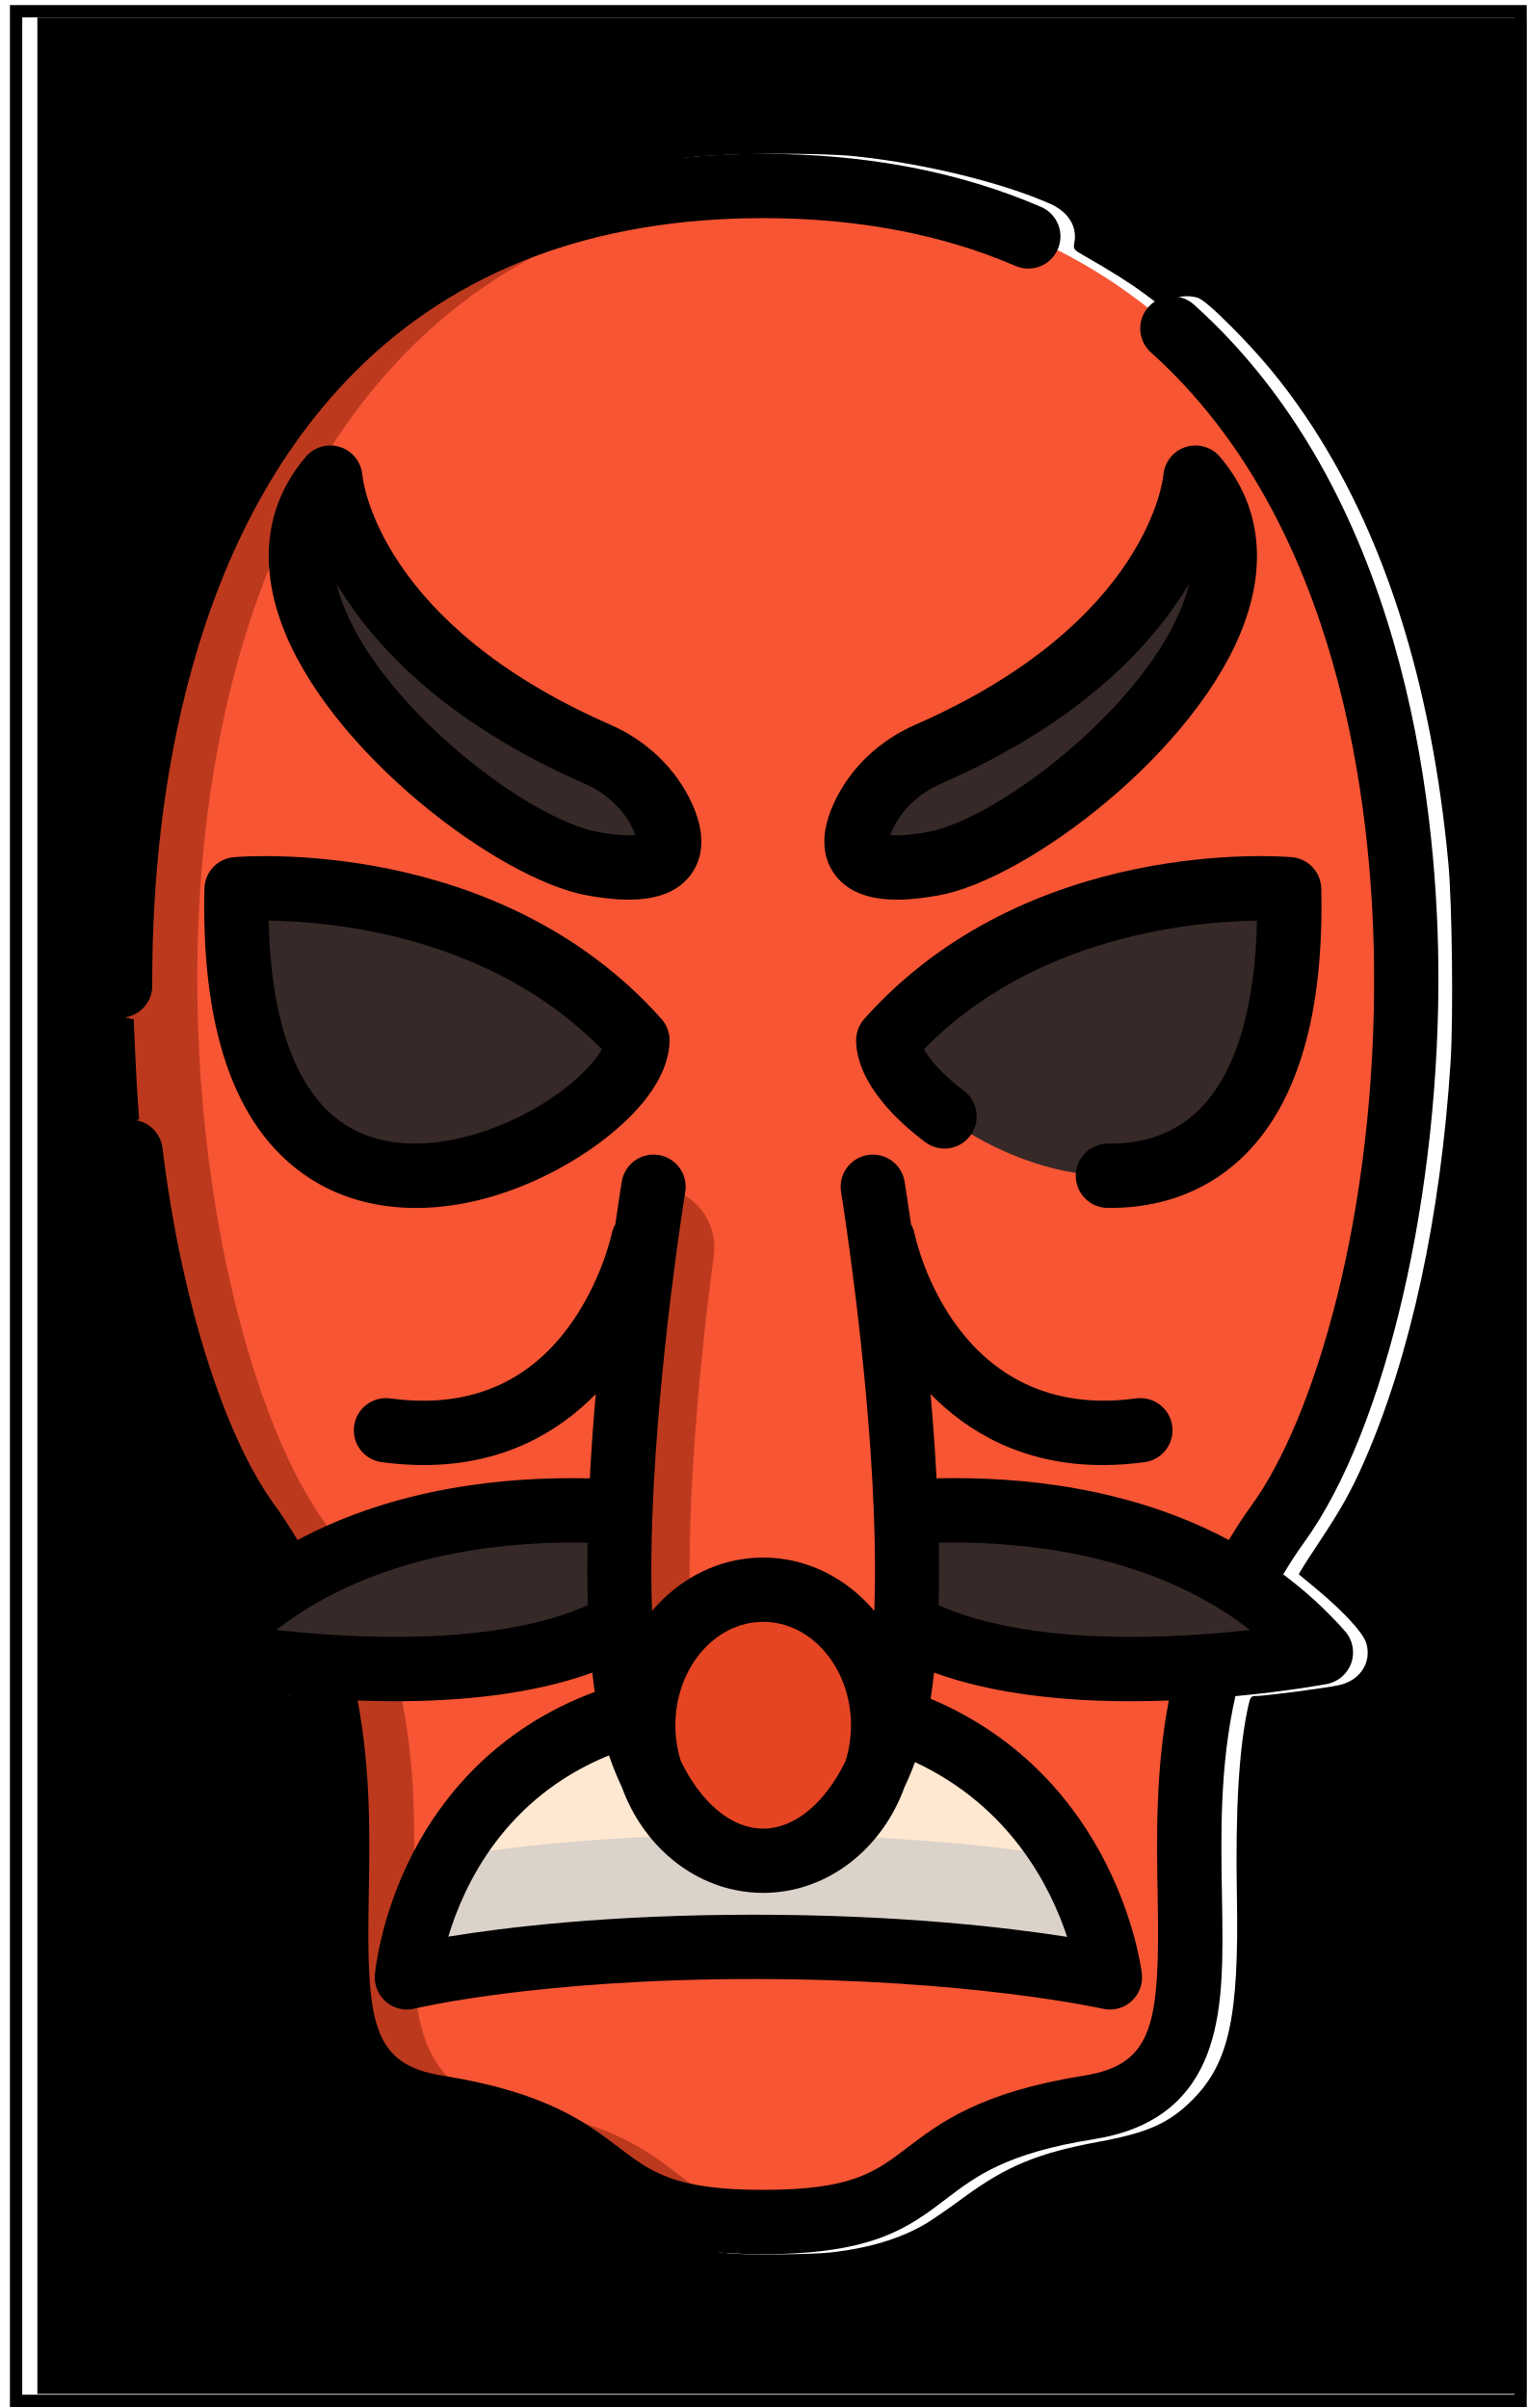
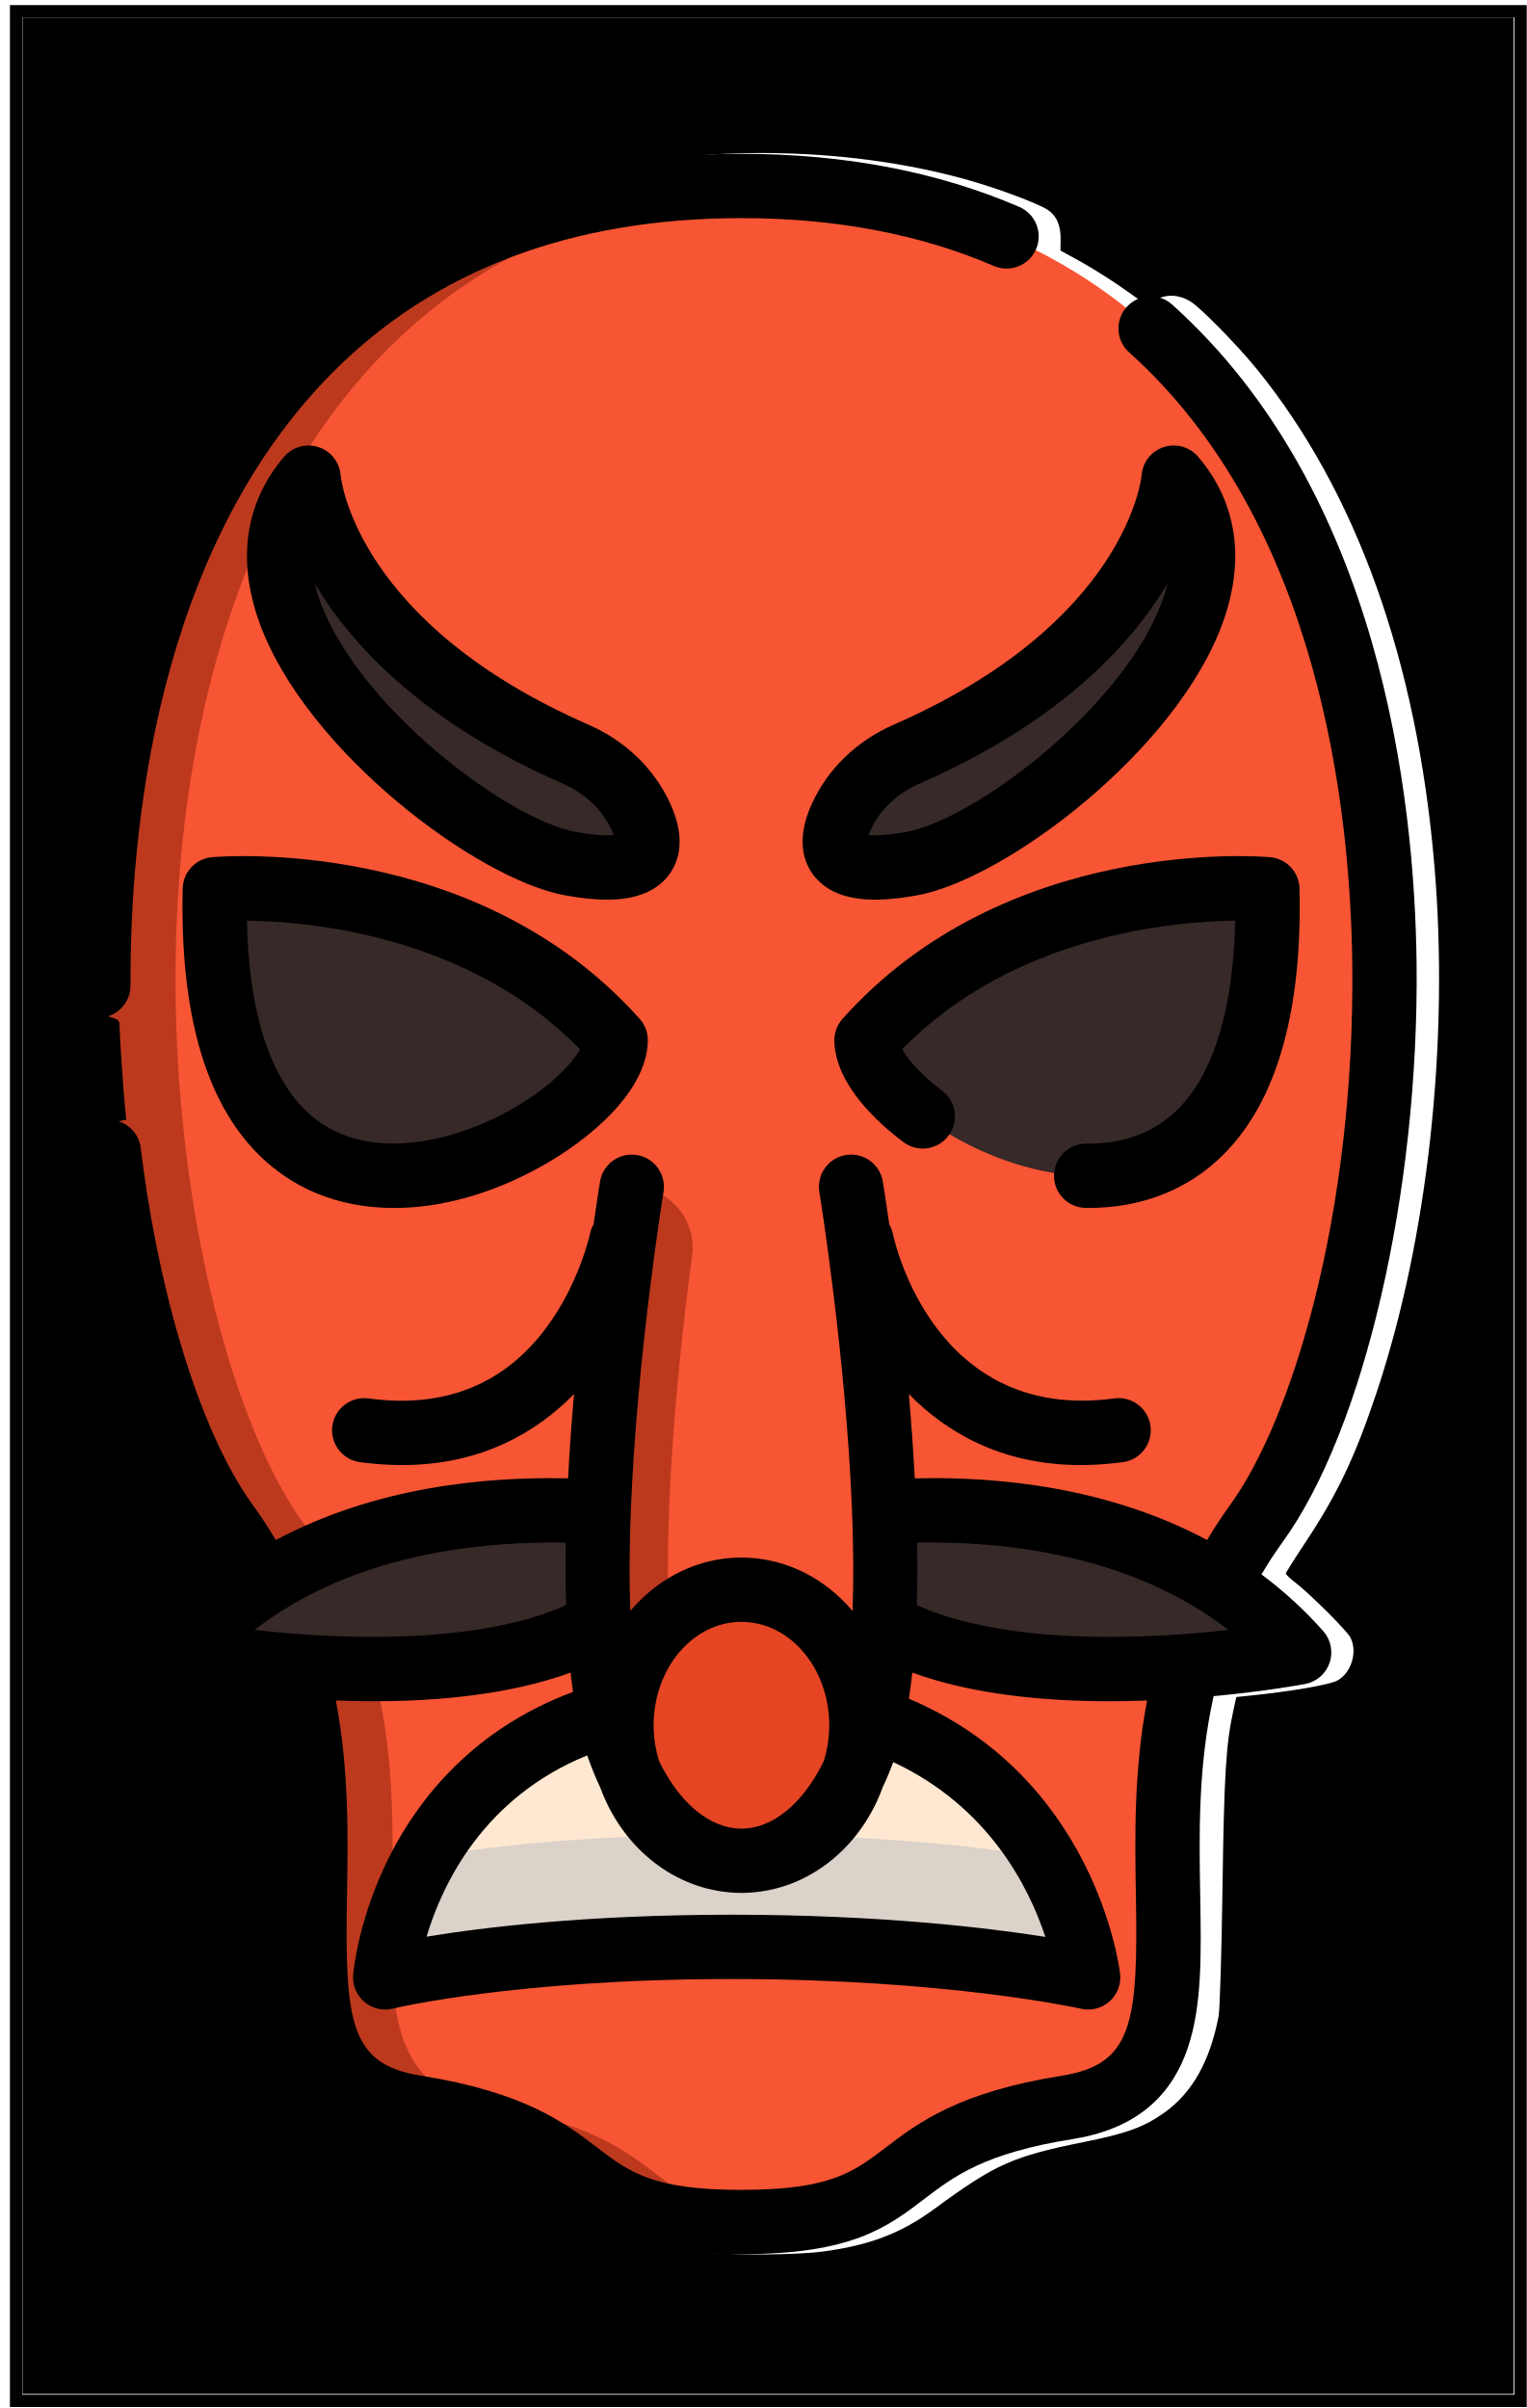
<svg xmlns="http://www.w3.org/2000/svg" version="1.1" id="圖層_1" x="0px" y="0px" width="372px" height="587px" viewBox="0 0 372 587" enable-background="new 0 0 372 587" xml:space="preserve">
  <defs id="defs4231" />
  <path id="PATH77" stroke-miterlimit="100" d="M 370.59,585.26 H 3.92 V 2.74 h 366.67 z" style="display:inline;fill:none;stroke:#000000;stroke-width:3;stroke-miterlimit:100" />
-   <g id="g978" transform="translate(19.9746,151.6331)">
+   <g id="g978" transform="translate(14.6746,151.6331)">
    <path id="path2-3" d="m 291.577,219.669 c -45.986,63.47 3.914,134.47 -46.202,142.428 -48.803,7.754 -32.931,27.93 -79.347,27.93 -46.416,0 -30.544,-20.177 -79.347,-27.93 -50.117,-7.958 -0.216,-78.958 -46.202,-142.428 -45.974,-63.47 -66.75,-325.967 125.548,-325.967 192.298,0 171.522,262.497 125.55,325.967 z" style="fill:#f75534" />
    <path id="path4-6" d="m 105.488,362.098 c -50.117,-7.958 -0.216,-78.958 -46.202,-142.428 -45.209,-62.416 -66.048,-317.297 116.145,-325.748 -3.078,-0.143 -6.21,-0.22 -9.404,-0.22 -192.298,0 -171.522,262.497 -125.55,325.967 45.986,63.47 -3.915,134.47 46.202,142.428 48.803,7.754 32.931,27.93 79.347,27.93 3.467,0 6.58,-0.115 9.404,-0.327 -34.994,-2.618 -24.784,-20.428 -69.942,-27.602 z" style="fill:#bd391e" />
    <g id="g14" transform="translate(-89.97363,-114.1351)">
      <path id="path6-7" d="m 131.683,179.084 c 13.881,-0.315 60.636,1.365 92.349,35.555 0.928,1 1.335,2.415 0.994,3.736 -6.218,24.082 -97.572,69.423 -97.417,-35.113 0.003,-2.264 1.812,-4.127 4.074,-4.178 z" style="fill:#362928" />
      <path id="path8-5" d="m 150.492,78.937 c 0,0 3.126,40.288 65.117,67.41 6.972,3.05 12.783,8.409 15.937,15.348 3.389,7.457 2.691,14.935 -17.151,11.348 -26.539,-4.8 -92.812,-60.235 -63.903,-94.106 z" style="fill:#362928" />
      <path id="path10-3" d="m 380.158,179.084 c -13.881,-0.315 -60.636,1.365 -92.349,35.555 -0.928,1 -1.335,2.415 -0.994,3.736 6.218,24.082 97.572,69.423 97.417,-35.113 -0.003,-2.264 -1.811,-4.127 -4.074,-4.178 z" style="fill:#362928" />
      <path id="path12-5" d="m 361.349,78.937 c 0,0 -3.126,40.288 -65.117,67.41 -6.972,3.05 -12.783,8.409 -15.937,15.348 -3.389,7.457 -2.691,14.935 17.151,11.348 26.539,-4.8 92.813,-60.235 63.903,-94.106 z" style="fill:#362928" />
    </g>
    <path id="path16-6" d="m 248.301,320.661 c 1.334,4.448 -2.431,8.767 -7.012,8.007 -13.272,-2.201 -40.307,-5.716 -77.592,-5.716 -37.02,0 -62.851,3.466 -75.534,5.669 -4.514,0.785 -8.281,-3.381 -7.113,-7.811 4.951,-18.776 22.534,-58.571 82.646,-58.571 59.953,0 78.956,39.585 84.605,58.422 z" style="fill:#ffe8d1" />
    <path id="path18-2" d="m 163.697,295.56 c -36.211,0 -61.698,3.314 -74.664,5.521 -4.153,7.366 -6.587,14.428 -7.993,19.775 -1.161,4.413 2.632,8.545 7.127,7.765 12.683,-2.204 38.513,-5.669 75.531,-5.669 37.283,0 64.318,3.515 77.59,5.716 4.564,0.757 8.353,-3.535 7.026,-7.967 -1.601,-5.346 -4.279,-12.372 -8.667,-19.692 -13.789,-2.207 -40.137,-5.449 -75.95,-5.449 z" style="fill:#dbd2ca" />
    <g id="g24" transform="translate(-89.97363,-114.1351)">
      <path id="path20-9" d="m 276.692,332.537 c 16.182,-2.453 72.605,-7.959 109.519,26.857 2.553,2.407 1.188,6.699 -2.286,7.19 -24.643,3.477 -98.396,10.424 -110.614,-28.733 -0.756,-2.42 0.875,-4.935 3.381,-5.314 z" style="fill:#362928" />
      <path id="path22" d="m 235.311,332.537 c -16.182,-2.453 -72.605,-7.959 -109.519,26.857 -2.553,2.407 -1.188,6.699 2.286,7.19 24.643,3.477 98.396,10.424 110.614,-28.733 0.756,-2.42 -0.875,-4.935 -3.381,-5.314 z" style="fill:#362928" />
    </g>
    <path id="path26-1" d="m 196.841,271.652 c -0.23,0.825 -0.491,1.641 -0.763,2.414 -12.925,37.198 -47.177,37.198 -60.103,0 -12.936,-37.198 3.323,-136.401 3.323,-136.401 h 53.457 c 0,-10e-4 15.59,95.096 4.086,133.987 z" style="fill:#f75534" />
    <path id="path28-2" d="m 153.1,274.065 c -9.628,-27.687 -3.083,-89.72 0.893,-119.636 1.181,-8.884 -5.733,-16.765 -14.694,-16.765 v 0 c 0,0 -16.259,99.203 -3.323,136.401 8.04,23.141 24.335,31.877 38.613,26.226 -8.673,-3.433 -16.605,-12.169 -21.489,-26.226 z" style="fill:#bd391e" />
    <ellipse id="ellipse30" ry="33.039" rx="29.235" cy="268.925" cx="166.026" style="fill:#e64524" />
    <path id="path32" d="m 9.331,96.477 c 4.328,-0.02 7.821,-3.544 7.802,-7.871 -0.165,-37.168 6.025,-106.016 49.331,-149.514 24.807,-24.918 58.305,-37.553 99.563,-37.553 22.894,0 43.589,3.922 61.509,11.656 3.973,1.714 8.585,-0.114 10.301,-4.09 1.715,-3.974 -0.116,-8.585 -4.09,-10.3 -19.893,-8.587 -42.677,-12.94 -67.72,-12.94 -45.579,0 -82.814,14.187 -110.671,42.167 -47.304,47.515 -54.072,121.042 -53.896,160.642 0.02,4.316 3.524,7.802 7.837,7.802 0.01,10e-4 0.022,10e-4 0.034,10e-4 z" />
    <path id="path34-7" d="m 270.986,-77.398 c -3.221,-2.891 -8.176,-2.623 -11.067,0.599 -2.891,3.221 -2.623,8.175 0.599,11.067 46.294,41.541 53.943,111.187 54.382,149.006 0.714,61.422 -14.877,111.378 -29.665,131.798 -2.044,2.821 -3.947,5.736 -5.721,8.708 -23.964,-12.786 -50.503,-15.537 -71.241,-15.034 -0.365,-6.984 -0.868,-13.911 -1.447,-20.551 8.967,9.154 22.421,17.311 41.918,17.311 3.249,0 6.669,-0.227 10.26,-0.713 4.289,-0.582 7.294,-4.529 6.715,-8.818 -0.581,-4.288 -4.525,-7.292 -8.817,-6.715 -43.807,5.939 -53.565,-38.194 -53.965,-40.107 -0.171,-0.835 -0.474,-1.608 -0.876,-2.31 -0.842,-5.915 -1.454,-9.703 -1.577,-10.447 -0.7,-4.271 -4.728,-7.162 -9.001,-6.466 -4.271,0.7 -7.166,4.729 -6.466,9.001 0.101,0.619 6.471,40.026 7.96,77.589 -0.016,0.302 -0.018,0.607 0.002,0.915 0.009,0.141 0.032,0.278 0.048,0.416 0.292,7.975 0.356,15.843 0.088,23.217 -6.771,-7.999 -16.408,-13.014 -27.091,-13.014 -10.683,0 -20.319,5.014 -27.091,13.014 -0.269,-7.373 -0.204,-15.24 0.088,-23.213 0.017,-0.141 0.04,-0.281 0.049,-0.424 0.02,-0.308 0.018,-0.612 0.002,-0.914 1.489,-37.562 7.859,-76.967 7.96,-77.586 0.699,-4.272 -2.195,-8.301 -6.466,-9.001 -4.271,-0.702 -8.301,2.196 -9.001,6.466 -0.122,0.744 -0.735,4.532 -1.577,10.449 -0.404,0.706 -0.708,1.486 -0.88,2.328 -0.023,0.116 -2.583,11.932 -10.52,22.688 -10.365,14.046 -24.984,19.902 -43.441,17.4 -4.288,-0.577 -8.236,2.426 -8.817,6.715 -0.581,4.289 2.425,8.237 6.715,8.818 3.592,0.486 7.009,0.713 10.26,0.713 19.494,0 32.951,-8.158 41.918,-17.311 -0.579,6.642 -1.083,13.57 -1.447,20.556 -20.745,-0.492 -47.286,2.258 -71.23,15.03 -1.774,-2.972 -3.677,-5.888 -5.721,-8.709 -12.325,-17.005 -22.746,-50.286 -27.196,-86.857 -0.522,-4.295 -4.426,-7.347 -8.726,-6.833 -4.297,0.523 -7.356,4.429 -6.834,8.727 4.824,39.643 16.063,74.844 30.064,94.16 1.851,2.554 3.563,5.196 5.156,7.888 -5.521,4.109 -10.573,8.738 -15.071,13.83 -1.865,2.112 -2.453,5.063 -1.54,7.728 0.913,2.665 3.187,4.636 5.955,5.16 0.422,0.079 9.327,1.75 22.311,2.961 3.81,16.952 3.531,33.586 3.269,48.424 -0.255,14.455 -0.474,26.939 2.992,37.227 4.28,12.703 13.518,20.015 28.238,22.355 21.335,3.39 28.768,9.055 35.957,14.533 9.107,6.938 17.708,13.493 44.624,13.493 26.916,0 35.517,-6.555 44.622,-13.494 7.189,-5.478 14.622,-11.144 35.957,-14.533 14.721,-2.339 23.957,-9.65 28.238,-22.352 3.467,-10.286 3.248,-22.768 2.995,-37.221 -0.26,-14.84 -0.537,-31.477 3.278,-48.43 12.977,-1.212 21.878,-2.882 22.3,-2.961 2.769,-0.525 5.043,-2.496 5.956,-5.163 0.912,-2.667 0.323,-5.617 -1.545,-7.728 -4.512,-5.101 -9.56,-9.729 -15.057,-13.824 1.592,-2.693 3.306,-5.335 5.159,-7.892 19.867,-27.436 33.29,-85.488 32.644,-141.174 -0.467,-40.396 -8.832,-114.954 -59.585,-160.495 z M 128.57,276.639 c 0.904,2.6 1.914,5.069 3.022,7.398 5.098,14.074 17.088,24.311 31.35,25.614 0.092,0.008 0.184,0.015 0.275,0.023 0.383,0.032 0.767,0.065 1.154,0.084 0.55,0.029 1.101,0.046 1.656,0.046 0.555,0 1.107,-0.018 1.656,-0.046 0.387,-0.019 0.77,-0.051 1.154,-0.084 0.092,-0.008 0.184,-0.015 0.275,-0.023 14.262,-1.303 26.252,-11.54 31.35,-25.614 0.924,-1.942 1.775,-3.988 2.558,-6.12 23.181,10.804 33.04,30.376 37.084,42.607 -14.302,-2.257 -40.661,-5.405 -76.408,-5.405 -35.398,0 -60.67,3.092 -74.411,5.351 3.834,-12.799 13.833,-33.884 39.166,-44.194 0.04,0.12 0.078,0.245 0.119,0.363 z m 37.457,-32.913 c 11.799,0 21.398,11.305 21.398,25.202 0,3.09 -0.476,6.051 -1.345,8.789 -5.033,10.26 -12.383,16.413 -20.054,16.413 -7.671,0 -15.02,-6.154 -20.054,-16.413 -0.868,-2.738 -1.345,-5.699 -1.345,-8.789 10e-4,-13.896 9.601,-25.202 21.4,-25.202 z m -112.265,-2.53 c 0.01,-0.007 0.021,-0.014 0.031,-0.021 23.105,-14.727 51.117,-17.12 69.428,-16.753 -0.089,5.166 -0.072,10.268 0.075,15.22 -14.612,6.635 -37.591,9.13 -65.515,7.035 -3.765,-0.28 -7.279,-0.619 -10.434,-0.971 2.058,-1.589 4.198,-3.095 6.415,-4.51 z m 190.386,113.162 c -25.235,4.009 -35.085,11.516 -42.998,17.547 -7.836,5.973 -13.497,10.287 -35.122,10.287 -21.625,0 -27.286,-4.314 -35.122,-10.287 -7.914,-6.031 -17.763,-13.538 -42.998,-17.547 -17.285,-2.746 -18.563,-12.956 -18.018,-43.824 0.255,-14.49 0.526,-30.589 -2.71,-47.637 2.988,0.11 6.048,0.18 9.17,0.18 16.061,0 33.469,-1.67 48.037,-6.978 0.176,1.606 0.372,3.177 0.59,4.71 -24.364,9.064 -37.491,26.068 -44.315,39.284 -7.982,15.46 -9.223,29.063 -9.272,29.634 -0.215,2.516 0.795,4.983 2.716,6.625 1.919,1.641 4.512,2.26 6.966,1.653 0.293,-0.071 29.915,-7.212 82.628,-7.212 52.591,0 84.772,7.171 85.085,7.243 0.579,0.133 1.164,0.196 1.746,0.196 1.915,0 3.788,-0.703 5.242,-2.011 1.895,-1.705 2.842,-4.227 2.539,-6.758 -0.243,-2.027 -6.256,-47.859 -51.475,-67 0.32,-2.051 0.597,-4.177 0.835,-6.364 14.569,5.309 31.978,6.979 48.041,6.979 3.123,0 6.184,-0.07 9.174,-0.181 -3.24,17.05 -2.971,33.151 -2.717,47.642 0.539,30.865 -0.739,41.073 -18.022,43.819 z m 30.129,-107.677 c -27.926,2.095 -50.907,-0.401 -65.52,-7.036 0.147,-4.953 0.164,-10.057 0.075,-15.225 18.305,-0.377 46.311,2.015 69.444,16.761 0.008,0.005 0.016,0.01 0.024,0.016 2.213,1.412 4.353,2.917 6.413,4.515 -3.152,0.349 -6.666,0.688 -10.436,0.969 z" />
    <path id="path36" d="m 36.997,57.329 c -3.978,0.35 -7.055,3.635 -7.147,7.628 -0.822,36.044 8.179,60.043 26.754,71.33 7.202,4.376 15.684,6.547 24.792,6.547 11.214,0 23.376,-3.29 35.258,-9.806 12.668,-6.945 26.3,-18.71 26.563,-30.896 0.044,-1.981 -0.666,-3.904 -1.983,-5.382 -39.698,-44.556 -101.622,-39.65 -104.237,-39.421 z M 109.118,119.284 c -12.785,7.009 -31.159,11.64 -44.375,3.608 -12.104,-7.355 -18.698,-24.604 -19.236,-50.104 15.756,0.207 54.198,3.749 81.197,31.359 -1.994,3.593 -7.609,9.665 -17.586,15.137 z" />
    <path id="path38" d="m 148.211,61.819 c 2.435,-3.126 4.495,-8.7 0.496,-17.5 -3.865,-8.505 -10.943,-15.354 -19.93,-19.287 -56.208,-24.592 -60.292,-59.285 -60.45,-60.897 -0.267,-3.136 -2.388,-5.811 -5.383,-6.785 -3.015,-0.98 -6.326,-0.048 -8.385,2.365 -9.427,11.045 -11.526,24.966 -6.071,40.256 11.194,31.375 53.113,62.774 74.54,66.648 3.082,0.558 6.649,1.062 10.199,1.062 5.744,-0.002 11.447,-1.32 14.984,-5.862 z m -22.395,-10.623 c -17.08,-3.088 -53.389,-30.769 -62.566,-56.492 -0.497,-1.395 -0.905,-2.752 -1.221,-4.075 8.945,14.971 26.415,33.865 60.467,48.763 5.44,2.379 9.681,6.432 11.944,11.412 0.194,0.427 0.345,0.8 0.461,1.12 -1.532,0.142 -4.332,0.131 -9.085,-0.728 z" />
    <path id="path40-0" d="m 250.145,127.15 c -0.034,-0.001 -0.068,-0.001 -0.102,-0.001 -4.281,0 -7.779,3.443 -7.835,7.735 -0.055,4.328 3.407,7.882 7.735,7.937 0.243,0.003 0.485,0.005 0.727,0.005 13.058,0 24.453,-4.545 32.99,-13.167 12.88,-13.009 19.065,-34.778 18.382,-64.704 -0.091,-3.992 -3.169,-7.278 -7.147,-7.628 -2.615,-0.229 -64.539,-5.135 -104.237,39.42 -1.318,1.48 -2.027,3.403 -1.983,5.383 0.231,10.638 10.653,20.013 16.845,24.655 3.462,2.597 8.375,1.893 10.971,-1.569 2.596,-3.463 1.893,-8.376 -1.569,-10.971 -5.459,-4.093 -8.403,-7.75 -9.715,-10.119 27.005,-27.598 65.437,-31.134 81.177,-31.34 -0.461,21.341 -5.206,37.104 -13.86,45.845 -5.713,5.771 -13.26,8.635 -22.379,8.519 z" />
    <path id="path42-9" d="m 268.95,-42.65 c -3.017,0.98 -5.143,3.683 -5.389,6.846 -0.027,0.356 -3.422,35.888 -60.445,60.836 -8.987,3.933 -16.065,10.781 -19.929,19.286 -4,8.801 -1.938,14.375 0.495,17.501 3.537,4.543 9.239,5.861 14.985,5.861 3.55,0 7.117,-0.503 10.199,-1.062 21.427,-3.873 63.346,-35.273 74.54,-66.648 5.455,-15.291 3.356,-29.211 -6.071,-40.256 -2.059,-2.412 -5.367,-3.346 -8.385,-2.364 z m -0.306,37.353 c -9.177,25.723 -45.488,53.405 -62.566,56.492 -4.753,0.859 -7.554,0.872 -9.083,0.727 0.116,-0.321 0.266,-0.693 0.461,-1.121 2.262,-4.979 6.505,-9.032 11.943,-11.411 34.052,-14.898 51.523,-33.792 60.467,-48.763 -0.317,1.323 -0.724,2.681 -1.222,4.076 z" />
    <g id="g44" transform="translate(-89.97363,-114.1351)" />
    <g id="g46-3" transform="translate(-89.97363,-114.1351)" />
    <g id="g48" transform="translate(-89.97363,-114.1351)" />
    <g id="g50" transform="translate(-89.97363,-114.1351)" />
    <g id="g52" transform="translate(-89.97363,-114.1351)" />
    <g id="g54-6" transform="translate(-89.97363,-114.1351)" />
    <g id="g56" transform="translate(-89.97363,-114.1351)" />
    <g id="g58" transform="translate(-89.97363,-114.1351)" />
    <g id="g60" transform="translate(-89.97363,-114.1351)" />
    <g id="g62-0" transform="translate(-89.97363,-114.1351)" />
    <g id="g64" transform="translate(-89.97363,-114.1351)" />
    <g id="g66" transform="translate(-89.97363,-114.1351)" />
    <g id="g68-6" transform="translate(-89.97363,-114.1351)" />
    <g id="g70-2" transform="translate(-89.97363,-114.1351)" />
    <g id="g72-6" transform="translate(-89.97363,-114.1351)" />
  </g>
-   <path style="stroke-width:0.514" d="M 9.109,293.921 V 4.276 H 190.554 372 V 293.921 583.566 H 190.554 9.109 Z m 193.16,255.179 c 9.277,-1.006 17.068,-3.336 23.232,-6.949 1.579,-0.926 5.754,-3.807 9.278,-6.402 10.495,-7.731 18.192,-10.913 33.011,-13.646 11.907,-2.196 17.156,-4.541 22.795,-10.184 8.929,-8.936 11.407,-20.25 10.869,-49.629 -0.385,-21.044 0.485,-35.843 2.714,-46.162 0.539,-2.495 0.694,-2.699 2.063,-2.699 2.113,0 16.742,-1.914 20.06,-2.625 5.2,-1.114 8.099,-5.577 6.686,-10.293 -0.727,-2.426 -5.422,-7.557 -11.783,-12.877 -2.447,-2.046 -4.534,-3.777 -4.64,-3.846 -0.105,-0.069 2.008,-3.432 4.696,-7.473 5.515,-8.291 8.085,-12.872 11.188,-19.941 11.332,-25.814 18.708,-59.939 21.104,-97.633 0.679,-10.677 0.374,-38.245 -0.532,-48.089 -4.088,-44.431 -15.92,-81.422 -35.02,-109.484 -5.378,-7.902 -10.669,-14.283 -17.784,-21.446 -4.28,-4.309 -7.103,-6.741 -8.275,-7.128 -2.345,-0.774 -5.871,-0.34 -7.627,0.939 l -1.408,1.026 -4.011,-2.974 c -3.634,-2.694 -8.222,-5.584 -14.94,-9.41 -2.214,-1.261 -2.4,-1.514 -2.124,-2.893 0.805,-4.023 -1.402,-7.622 -5.888,-9.606 C 244.176,44.475 225.478,39.91 208.545,38.105 199.655,37.158 177.008,37.313 167.681,38.386 130.639,42.646 100.323,56.912 77.151,80.991 44.463,114.957 26.611,165.795 24.717,230.312 c -0.276,9.407 -0.203,11.475 0.458,13.039 0.908,2.148 3.531,4.303 5.828,4.789 l 1.591,0.337 0.337,7.815 c 0.186,4.298 0.483,9.782 0.661,12.185 l 0.323,4.37 -1.865,0.675 c -2.23,0.806 -4.379,3.446 -4.771,5.861 -0.372,2.292 1.919,17.601 4.522,30.215 5.603,27.153 14.18,49.603 25.308,66.242 2.718,4.063 4.941,7.563 4.941,7.777 0,0.214 -1.253,1.335 -2.784,2.491 -3.608,2.724 -11.318,10.37 -12.635,12.531 -2.326,3.816 -0.835,9.256 3.082,11.245 1.641,0.833 11.589,2.474 20.797,3.431 4.136,0.43 3.703,-0.361 5.133,9.367 1.431,9.734 1.853,19.403 1.77,40.564 -0.055,13.828 0.124,22.299 0.53,25.13 2.296,16.021 8.619,25.511 20.212,30.338 2.163,0.901 7.609,2.341 12.816,3.389 17.246,3.471 22.093,5.587 35.376,15.439 9.792,7.263 18.231,10.426 31.355,11.754 4.229,0.428 19.973,0.303 24.564,-0.195 z" id="path849" />
+   <path style="stroke-width:0.514" d="M 5.487,293.921 V 4.276 H 187.189 368.892 V 293.921 583.566 H 187.189 5.487 Z M 200.399,548.879 c 11.463,-1.504 19.227,-4.461 27.321,-10.408 14.928,-10.967 19.077,-12.816 36.753,-16.373 10.125,-2.038 14.42,-3.616 19.281,-7.084 6.816,-4.864 11.091,-12.442 13.235,-23.456 0.314,-1.615 0.722,-14.944 0.952,-31.098 0.403,-28.299 0.85,-35.448 2.75,-43.948 l 0.632,-2.827 3.586,-0.37 c 9.996,-1.031 19.288,-2.654 21.106,-3.687 3.385,-1.923 4.891,-7.04 3.086,-10.489 -0.859,-1.642 -9.789,-10.557 -13.281,-13.258 -1.343,-1.039 -2.442,-2.072 -2.442,-2.296 0,-0.224 2.052,-3.494 4.559,-7.266 7.976,-11.997 12.29,-21.057 17.578,-36.908 12.476,-37.401 17.739,-85.474 14.068,-128.503 -4.254,-49.86 -19.015,-91.081 -43.335,-121.013 -4.583,-5.641 -13.473,-14.721 -15.973,-16.314 -2.962,-1.887 -6.3,-1.986 -8.842,-0.261 l -1.761,1.195 -5.534,-3.921 c -3.044,-2.157 -7.817,-5.181 -10.608,-6.721 l -5.074,-2.8 0.033,-2.843 c 0.039,-3.427 -1.067,-5.808 -3.347,-7.207 C 252.686,49.517 243.705,46.142 236.896,44.165 208.622,35.96 173.653,35.056 144.27,41.771 112.716,48.981 86.017,65.331 66.017,89.691 42.026,118.911 27.795,157.546 22.689,207.31 c -0.907,8.836 -1.616,32.169 -1.066,35.096 0.442,2.356 2.828,4.785 5.479,5.58 1.791,0.537 2.03,0.794 2.037,2.197 0.01,2.18 0.923,15.785 1.317,19.633 l 0.321,3.138 -1.49,0.298 c -1.674,0.335 -4.155,2.581 -4.842,4.382 -0.703,1.845 -0.546,5.243 0.609,13.136 4.017,27.445 11.897,54.414 21.196,72.542 1.45,2.827 4.914,8.578 7.697,12.78 l 5.06,7.64 -1.188,0.831 c -2.105,1.472 -8.814,7.562 -11.807,10.718 -4.729,4.986 -5.246,9.344 -1.546,13.041 1.394,1.393 2.612,2.039 4.676,2.481 3.323,0.712 17.948,2.625 20.066,2.625 1.38,0 1.525,0.193 2.038,2.699 1.959,9.569 2.204,13.552 2.613,42.534 0.316,22.415 0.586,29.948 1.184,33.015 1.788,9.171 4.676,15.127 9.801,20.215 5.579,5.538 11.079,8.11 21.287,9.956 8.054,1.456 10.114,1.949 15.522,3.709 7.679,2.499 12.103,4.973 21.163,11.832 9.318,7.054 17.616,10.316 29.724,11.683 6.511,0.735 21.577,0.631 27.859,-0.193 z" id="path45" />
</svg>
